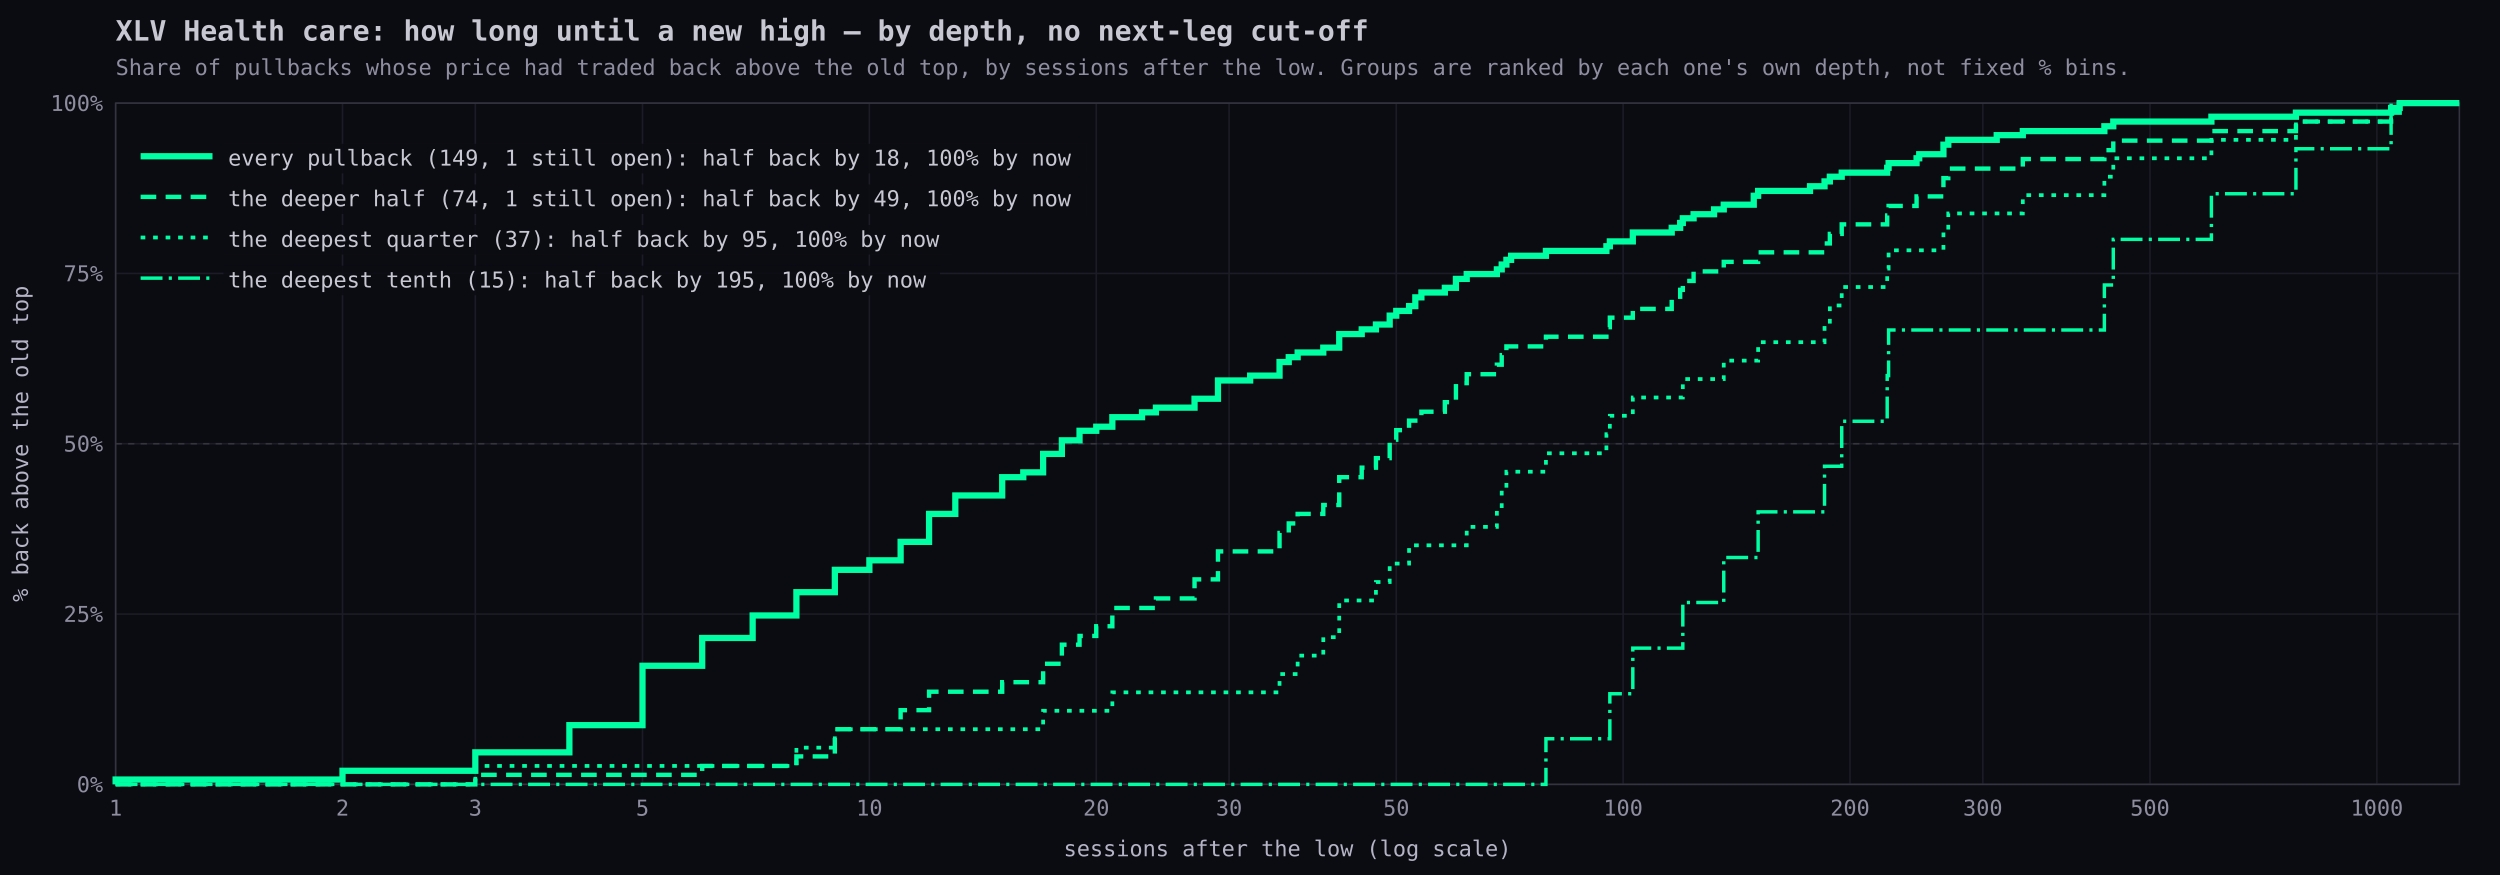
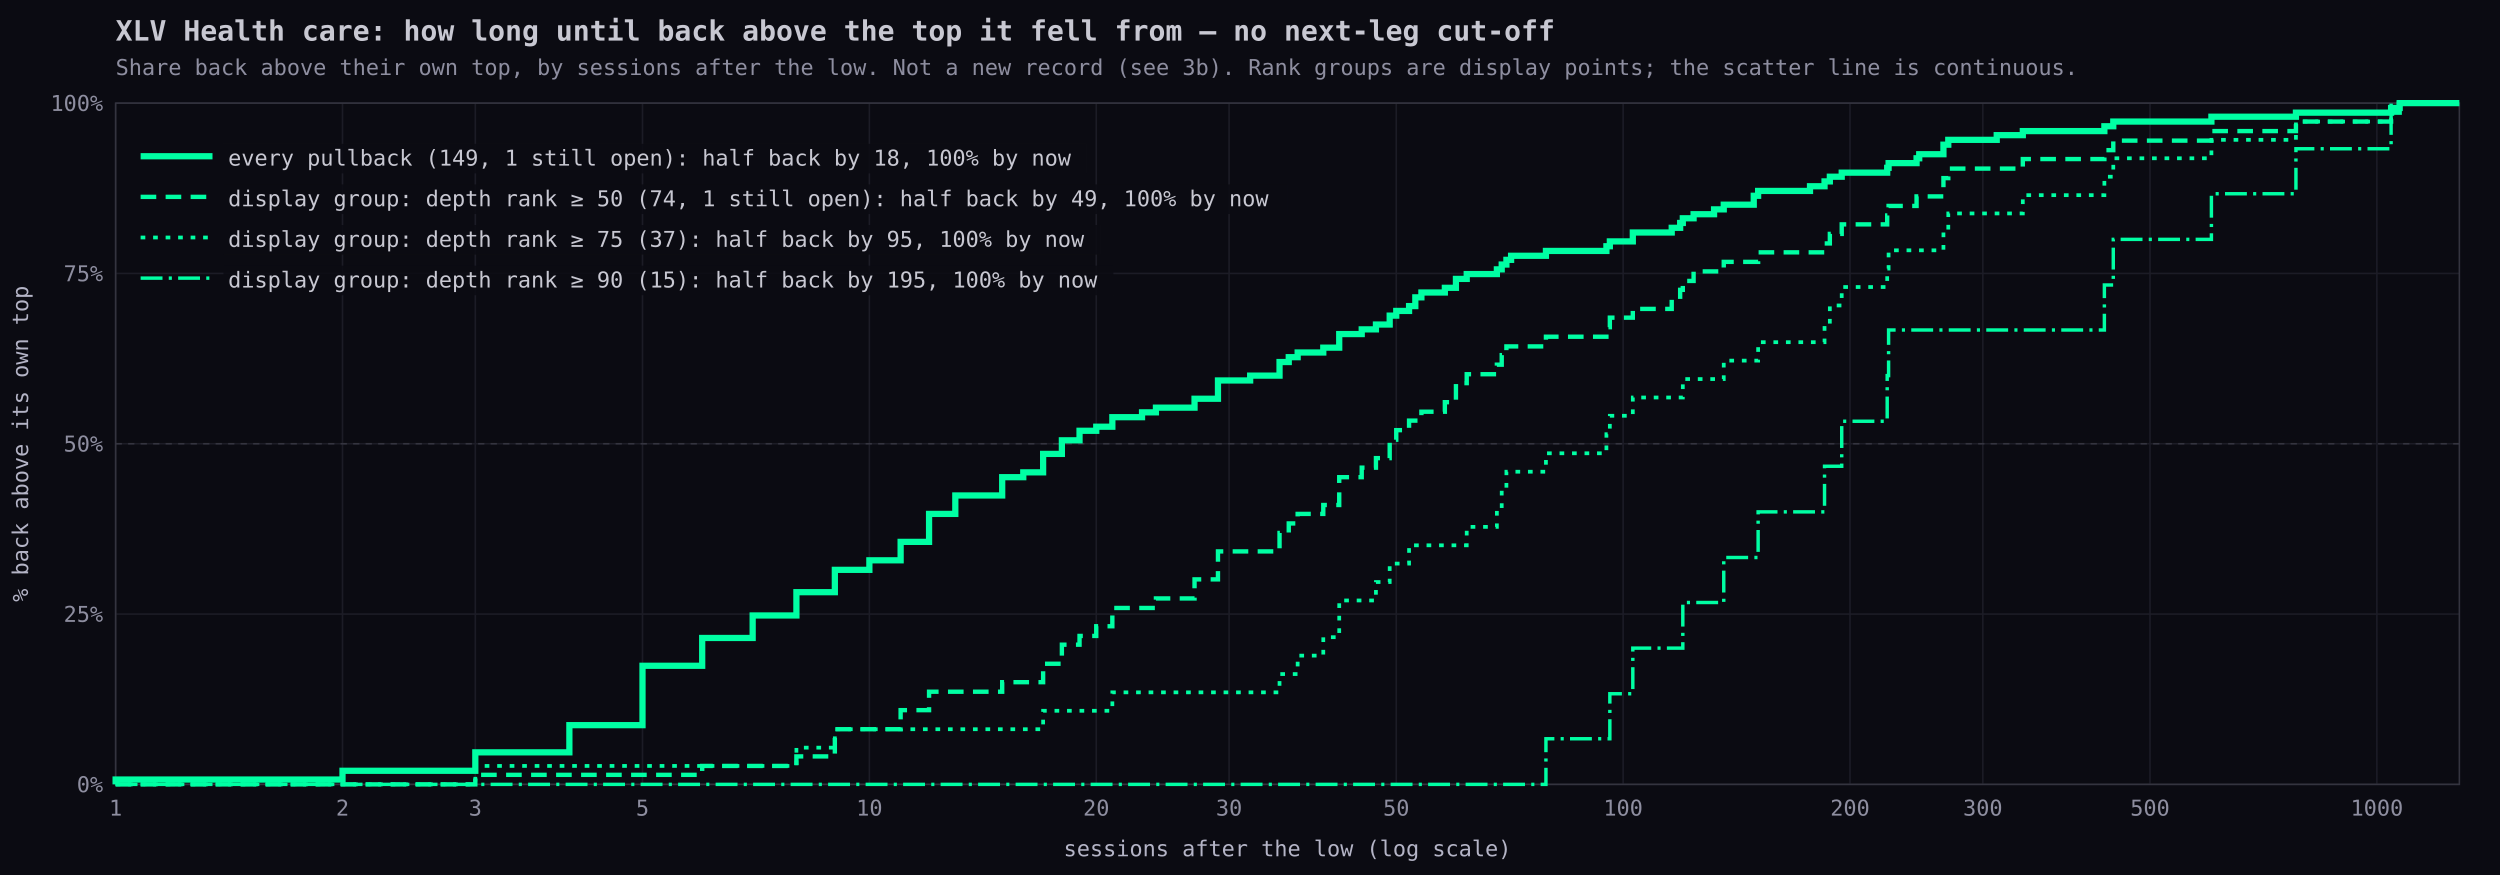
<svg xmlns="http://www.w3.org/2000/svg" viewBox="0 0 1600 560" width="1600" height="560" font-family="ui-monospace,SFMono-Regular,Menlo,monospace">
  <rect width="1600" height="560" fill="#0B0B12" />
-   <text x="74" y="26" font-size="18" fill="#C8C8D2" font-weight="600">XLV Health care: how long until a new high — by depth, no next-leg cut-off</text>
-   <text x="74" y="48" font-size="14" fill="#8E8EA0">Share of pullbacks whose price had traded back above the old top, by sessions after the low. Groups are ranked by each one's own depth, not fixed % bins.</text>
+   <text x="74" y="26" font-size="18" fill="#C8C8D2" font-weight="600">XLV Health care: how long until back above the top it fell from — no next-leg cut-off</text>
+   <text x="74" y="48" font-size="14" fill="#8E8EA0">Share back above their own top, by sessions after the low. Not a new record (see 3b). Rank groups are display points; the scatter line is continuous.</text>
  <line x1="74" x2="1574" y1="502.0" y2="502.0" stroke="#1C1C26" />
  <text x="66" y="507.0" font-size="14" fill="#8E8EA0" text-anchor="end">0%</text>
  <line x1="74" x2="1574" y1="393.0" y2="393.0" stroke="#1C1C26" />
  <text x="66" y="398.0" font-size="14" fill="#8E8EA0" text-anchor="end">25%</text>
  <line x1="74" x2="1574" y1="284.0" y2="284.0" stroke="#1C1C26" />
  <text x="66" y="289.0" font-size="14" fill="#8E8EA0" text-anchor="end">50%</text>
  <line x1="74" x2="1574" y1="175.0" y2="175.0" stroke="#1C1C26" />
  <text x="66" y="180.0" font-size="14" fill="#8E8EA0" text-anchor="end">75%</text>
  <line x1="74" x2="1574" y1="66.0" y2="66.0" stroke="#1C1C26" />
  <text x="66" y="71.0" font-size="14" fill="#8E8EA0" text-anchor="end">100%</text>
  <line y1="66" y2="502" x1="74.0" x2="74.0" stroke="#1C1C26" />
  <text y="522" x="74.0" font-size="14" fill="#8E8EA0" text-anchor="middle">1</text>
  <line y1="66" y2="502" x1="219.2" x2="219.2" stroke="#1C1C26" />
  <text y="522" x="219.2" font-size="14" fill="#8E8EA0" text-anchor="middle">2</text>
  <line y1="66" y2="502" x1="304.2" x2="304.2" stroke="#1C1C26" />
  <text y="522" x="304.2" font-size="14" fill="#8E8EA0" text-anchor="middle">3</text>
  <line y1="66" y2="502" x1="411.2" x2="411.2" stroke="#1C1C26" />
  <text y="522" x="411.2" font-size="14" fill="#8E8EA0" text-anchor="middle">5</text>
  <line y1="66" y2="502" x1="556.4" x2="556.4" stroke="#1C1C26" />
  <text y="522" x="556.4" font-size="14" fill="#8E8EA0" text-anchor="middle">10</text>
  <line y1="66" y2="502" x1="701.6" x2="701.6" stroke="#1C1C26" />
  <text y="522" x="701.6" font-size="14" fill="#8E8EA0" text-anchor="middle">20</text>
  <line y1="66" y2="502" x1="786.6" x2="786.6" stroke="#1C1C26" />
  <text y="522" x="786.6" font-size="14" fill="#8E8EA0" text-anchor="middle">30</text>
  <line y1="66" y2="502" x1="893.6" x2="893.6" stroke="#1C1C26" />
  <text y="522" x="893.6" font-size="14" fill="#8E8EA0" text-anchor="middle">50</text>
  <line y1="66" y2="502" x1="1038.8" x2="1038.8" stroke="#1C1C26" />
  <text y="522" x="1038.8" font-size="14" fill="#8E8EA0" text-anchor="middle">100</text>
  <line y1="66" y2="502" x1="1184.0" x2="1184.0" stroke="#1C1C26" />
  <text y="522" x="1184.0" font-size="14" fill="#8E8EA0" text-anchor="middle">200</text>
  <line y1="66" y2="502" x1="1269.0" x2="1269.0" stroke="#1C1C26" />
  <text y="522" x="1269.0" font-size="14" fill="#8E8EA0" text-anchor="middle">300</text>
  <line y1="66" y2="502" x1="1376.0" x2="1376.0" stroke="#1C1C26" />
  <text y="522" x="1376.0" font-size="14" fill="#8E8EA0" text-anchor="middle">500</text>
  <line y1="66" y2="502" x1="1521.2" x2="1521.2" stroke="#1C1C26" />
  <text y="522" x="1521.2" font-size="14" fill="#8E8EA0" text-anchor="middle">1000</text>
  <rect x="74" y="66" width="1500" height="436" fill="none" stroke="#34343F" />
  <text x="824" y="548" font-size="14" fill="#B4B4C6" text-anchor="middle">sessions after the low (log scale)</text>
-   <text transform="translate(18 284) rotate(-90)" font-size="14" fill="#B4B4C6" text-anchor="middle">% back above the old top</text>
+   <text transform="translate(18 284) rotate(-90)" font-size="14" fill="#B4B4C6" text-anchor="middle">% back above its own top</text>
  <line x1="74" x2="1574" y1="284" y2="284" stroke="#34343F" stroke-dasharray="4 4" />
  <polyline points="74.0,502.0 74.0,502.0 74.0,498.9 219.2,498.9 219.2,493.3 304.2,493.3 304.2,481.5 364.4,481.5 364.4,464.1 411.2,464.1 411.2,426.1 449.4,426.1 449.4,408.3 481.7,408.3 481.7,393.9 509.7,393.9 509.7,379.0 534.3,379.0 534.3,364.7 556.4,364.7 556.4,358.6 576.4,358.6 576.4,346.8 594.6,346.8 594.6,328.9 611.4,328.9 611.4,317.1 641.4,317.1 641.4,305.4 654.9,305.4 654.9,302.3 667.6,302.3 667.6,290.5 679.6,290.5 679.6,281.8 690.9,281.8 690.9,275.7 701.6,275.7 701.6,273.1 711.9,273.1 711.9,267.0 730.9,267.0 730.9,263.9 739.8,263.9 739.8,260.9 764.5,260.9 764.5,255.2 779.5,255.2 779.5,243.5 800.1,243.5 800.1,240.4 818.9,240.4 818.9,231.7 824.8,231.7 824.8,228.6 830.5,228.6 830.5,225.6 846.9,225.6 846.9,222.5 857.1,222.5 857.1,213.8 871.5,213.8 871.5,210.8 880.6,210.8 880.6,207.7 889.4,207.7 889.4,202.0 893.6,202.0 893.6,199.0 901.8,199.0 901.8,195.9 905.8,195.9 905.8,190.3 909.7,190.3 909.7,187.2 924.7,187.2 924.7,184.2 931.8,184.2 931.8,178.5 938.7,178.5 938.7,175.4 958.0,175.4 958.0,172.4 961.1,172.4 961.1,169.3 964.1,169.3 964.1,166.3 967.1,166.3 967.1,163.7 989.4,163.7 989.4,160.6 1028.1,160.6 1028.1,157.6 1030.3,157.6 1030.3,154.5 1045.0,154.5 1045.0,148.8 1069.9,148.8 1069.9,145.8 1075.3,145.8 1075.3,142.7 1077.0,142.7 1077.0,139.7 1083.9,139.7 1083.9,137.1 1097.0,137.1 1097.0,134.0 1103.2,134.0 1103.2,131.0 1122.4,131.0 1122.4,125.3 1125.2,125.3 1125.2,122.2 1158.4,122.2 1158.4,119.2 1167.7,119.2 1167.7,116.1 1171.1,116.1 1171.1,113.1 1178.7,113.1 1178.7,110.5 1207.8,110.5 1207.8,107.4 1208.7,107.4 1208.7,104.4 1226.6,104.4 1226.6,101.3 1228.3,101.3 1228.3,98.7 1243.8,98.7 1243.8,92.6 1246.9,92.6 1246.9,89.5 1277.9,89.5 1277.9,86.5 1294.6,86.5 1294.6,83.9 1346.8,83.9 1346.8,80.8 1352.5,80.8 1352.5,77.8 1415.3,77.8 1415.3,74.7 1469.4,74.7 1469.4,72.1 1530.3,72.1 1530.3,69.1 1535.8,69.1 1535.8,66.0 1574.0,66.0" fill="none" stroke="#00FFA3" stroke-width="4" />
  <line x1="90" x2="136" y1="100" y2="100" stroke="#00FFA3" stroke-width="4" />
  <rect x="143.0" y="92.0" width="552.6" height="19" fill="#0B0B12" opacity="0.85" />
  <text x="146.0" y="106.0" font-size="14" fill="#C8C8D2" text-anchor="start">every pullback (149, 1 still open): half back by 18, 100% by now</text>
  <polyline points="74.0,502.0 304.2,502.0 304.2,495.9 449.4,495.9 449.4,490.2 509.7,490.2 509.7,484.1 534.3,484.1 534.3,466.7 576.4,466.7 576.4,454.5 594.6,454.5 594.6,442.7 641.4,442.7 641.4,436.6 667.6,436.6 667.6,424.8 679.6,424.8 679.6,412.6 690.9,412.6 690.9,407.0 701.6,407.0 701.6,400.8 711.9,400.8 711.9,389.1 739.8,389.1 739.8,383.0 764.5,383.0 764.5,370.8 779.5,370.8 779.5,352.9 818.9,352.9 818.9,341.1 824.8,341.1 824.8,335.0 830.5,335.0 830.5,328.9 846.9,328.9 846.9,323.2 857.1,323.2 857.1,305.4 871.5,305.4 871.5,299.3 880.6,299.3 880.6,293.2 889.4,293.2 889.4,281.4 893.6,281.4 893.6,275.3 901.8,275.3 901.8,269.2 909.7,269.2 909.7,263.5 924.7,263.5 924.7,257.4 931.8,257.4 931.8,245.2 938.7,245.2 938.7,239.5 958.0,239.5 958.0,233.4 961.1,233.4 961.1,227.3 964.1,227.3 964.1,221.7 989.4,221.7 989.4,215.5 1028.1,215.5 1028.1,209.4 1030.3,209.4 1030.3,203.3 1045.0,203.3 1045.0,197.7 1069.9,197.7 1069.9,191.6 1075.3,191.6 1075.3,185.5 1077.0,185.5 1077.0,179.8 1083.9,179.8 1083.9,173.7 1103.2,173.7 1103.2,167.6 1125.2,167.6 1125.2,161.5 1167.7,161.5 1167.7,155.8 1171.1,155.8 1171.1,149.7 1178.7,149.7 1178.7,143.6 1207.8,143.6 1207.8,137.9 1208.7,137.9 1208.7,131.8 1226.6,131.8 1226.6,125.7 1243.8,125.7 1243.8,114.0 1246.9,114.0 1246.9,107.9 1294.6,107.9 1294.6,101.8 1346.8,101.8 1346.8,96.1 1352.5,96.1 1352.5,90.0 1415.3,90.0 1415.3,83.9 1469.4,83.9 1469.4,77.8 1530.3,77.8 1530.3,72.1 1535.8,72.1 1535.8,66.0 1574.0,66.0" fill="none" stroke="#00FFA3" stroke-width="2.8" stroke-dasharray="10 6" />
  <line x1="90" x2="136" y1="126" y2="126" stroke="#00FFA3" stroke-width="2.8" stroke-dasharray="10 6" />
-   <rect x="143.0" y="118.0" width="552.6" height="19" fill="#0B0B12" opacity="0.85" />
-   <text x="146.0" y="132.0" font-size="14" fill="#C8C8D2" text-anchor="start">the deeper half (74, 1 still open): half back by 49, 100% by now</text>
+   <rect x="143.0" y="118.0" width="680.7" height="19" fill="#0B0B12" opacity="0.85" />
+   <text x="146.0" y="132.0" font-size="14" fill="#C8C8D2" text-anchor="start">display group: depth rank ≥ 50 (74, 1 still open): half back by 49, 100% by now</text>
  <polyline points="74.0,502.0 304.2,502.0 304.2,490.2 509.7,490.2 509.7,478.5 534.3,478.5 534.3,466.7 667.6,466.7 667.6,454.9 711.9,454.9 711.9,443.1 818.9,443.1 818.9,431.4 830.5,431.4 830.5,419.6 846.9,419.6 846.9,407.8 857.1,407.8 857.1,384.3 880.6,384.3 880.6,372.5 889.4,372.5 889.4,360.7 901.8,360.7 901.8,349.0 938.7,349.0 938.7,337.2 958.0,337.2 958.0,325.4 961.1,325.4 961.1,313.6 964.1,313.6 964.1,301.9 989.4,301.9 989.4,290.1 1028.1,290.1 1028.1,277.9 1030.3,277.9 1030.3,266.1 1045.0,266.1 1045.0,254.4 1077.0,254.4 1077.0,242.6 1103.2,242.6 1103.2,230.8 1125.2,230.8 1125.2,219.0 1167.7,219.0 1167.7,207.3 1171.1,207.3 1171.1,195.5 1178.7,195.5 1178.7,183.7 1207.8,183.7 1207.8,171.9 1208.7,171.9 1208.7,160.2 1243.8,160.2 1243.8,148.4 1246.9,148.4 1246.9,136.6 1294.6,136.6 1294.6,124.9 1346.8,124.9 1346.8,113.1 1352.5,113.1 1352.5,101.3 1415.3,101.3 1415.3,89.5 1469.4,89.5 1469.4,77.8 1530.3,77.8 1530.3,66.0 1574.0,66.0" fill="none" stroke="#00FFA3" stroke-width="2.4" stroke-dasharray="3 5" />
  <line x1="90" x2="136" y1="152" y2="152" stroke="#00FFA3" stroke-width="2.4" stroke-dasharray="3 5" />
-   <rect x="143.0" y="144.0" width="467.2" height="19" fill="#0B0B12" opacity="0.85" />
-   <text x="146.0" y="158.0" font-size="14" fill="#C8C8D2" text-anchor="start">the deepest quarter (37): half back by 95, 100% by now</text>
+   <rect x="143.0" y="144.0" width="561.1" height="19" fill="#0B0B12" opacity="0.85" />
+   <text x="146.0" y="158.0" font-size="14" fill="#C8C8D2" text-anchor="start">display group: depth rank ≥ 75 (37): half back by 95, 100% by now</text>
  <polyline points="74.0,502.0 989.4,502.0 989.4,472.8 1030.3,472.8 1030.3,444.0 1045.0,444.0 1045.0,414.8 1077.0,414.8 1077.0,385.6 1103.2,385.6 1103.2,356.8 1125.2,356.8 1125.2,327.6 1167.7,327.6 1167.7,298.4 1178.7,298.4 1178.7,269.6 1207.8,269.6 1207.8,240.4 1208.7,240.4 1208.7,211.2 1346.8,211.2 1346.8,182.4 1352.5,182.4 1352.5,153.2 1415.3,153.2 1415.3,124.0 1469.4,124.0 1469.4,95.2 1530.3,95.2 1530.3,66.0 1574.0,66.0" fill="none" stroke="#00FFA3" stroke-width="2.2" stroke-dasharray="14 4 2 4" />
  <line x1="90" x2="136" y1="178" y2="178" stroke="#00FFA3" stroke-width="2.2" stroke-dasharray="14 4 2 4" />
-   <rect x="143.0" y="170.0" width="458.6" height="19" fill="#0B0B12" opacity="0.85" />
-   <text x="146.0" y="184.0" font-size="14" fill="#C8C8D2" text-anchor="start">the deepest tenth (15): half back by 195, 100% by now</text>
+   <rect x="143.0" y="170.0" width="569.6" height="19" fill="#0B0B12" opacity="0.85" />
+   <text x="146.0" y="184.0" font-size="14" fill="#C8C8D2" text-anchor="start">display group: depth rank ≥ 90 (15): half back by 195, 100% by now</text>
</svg>
